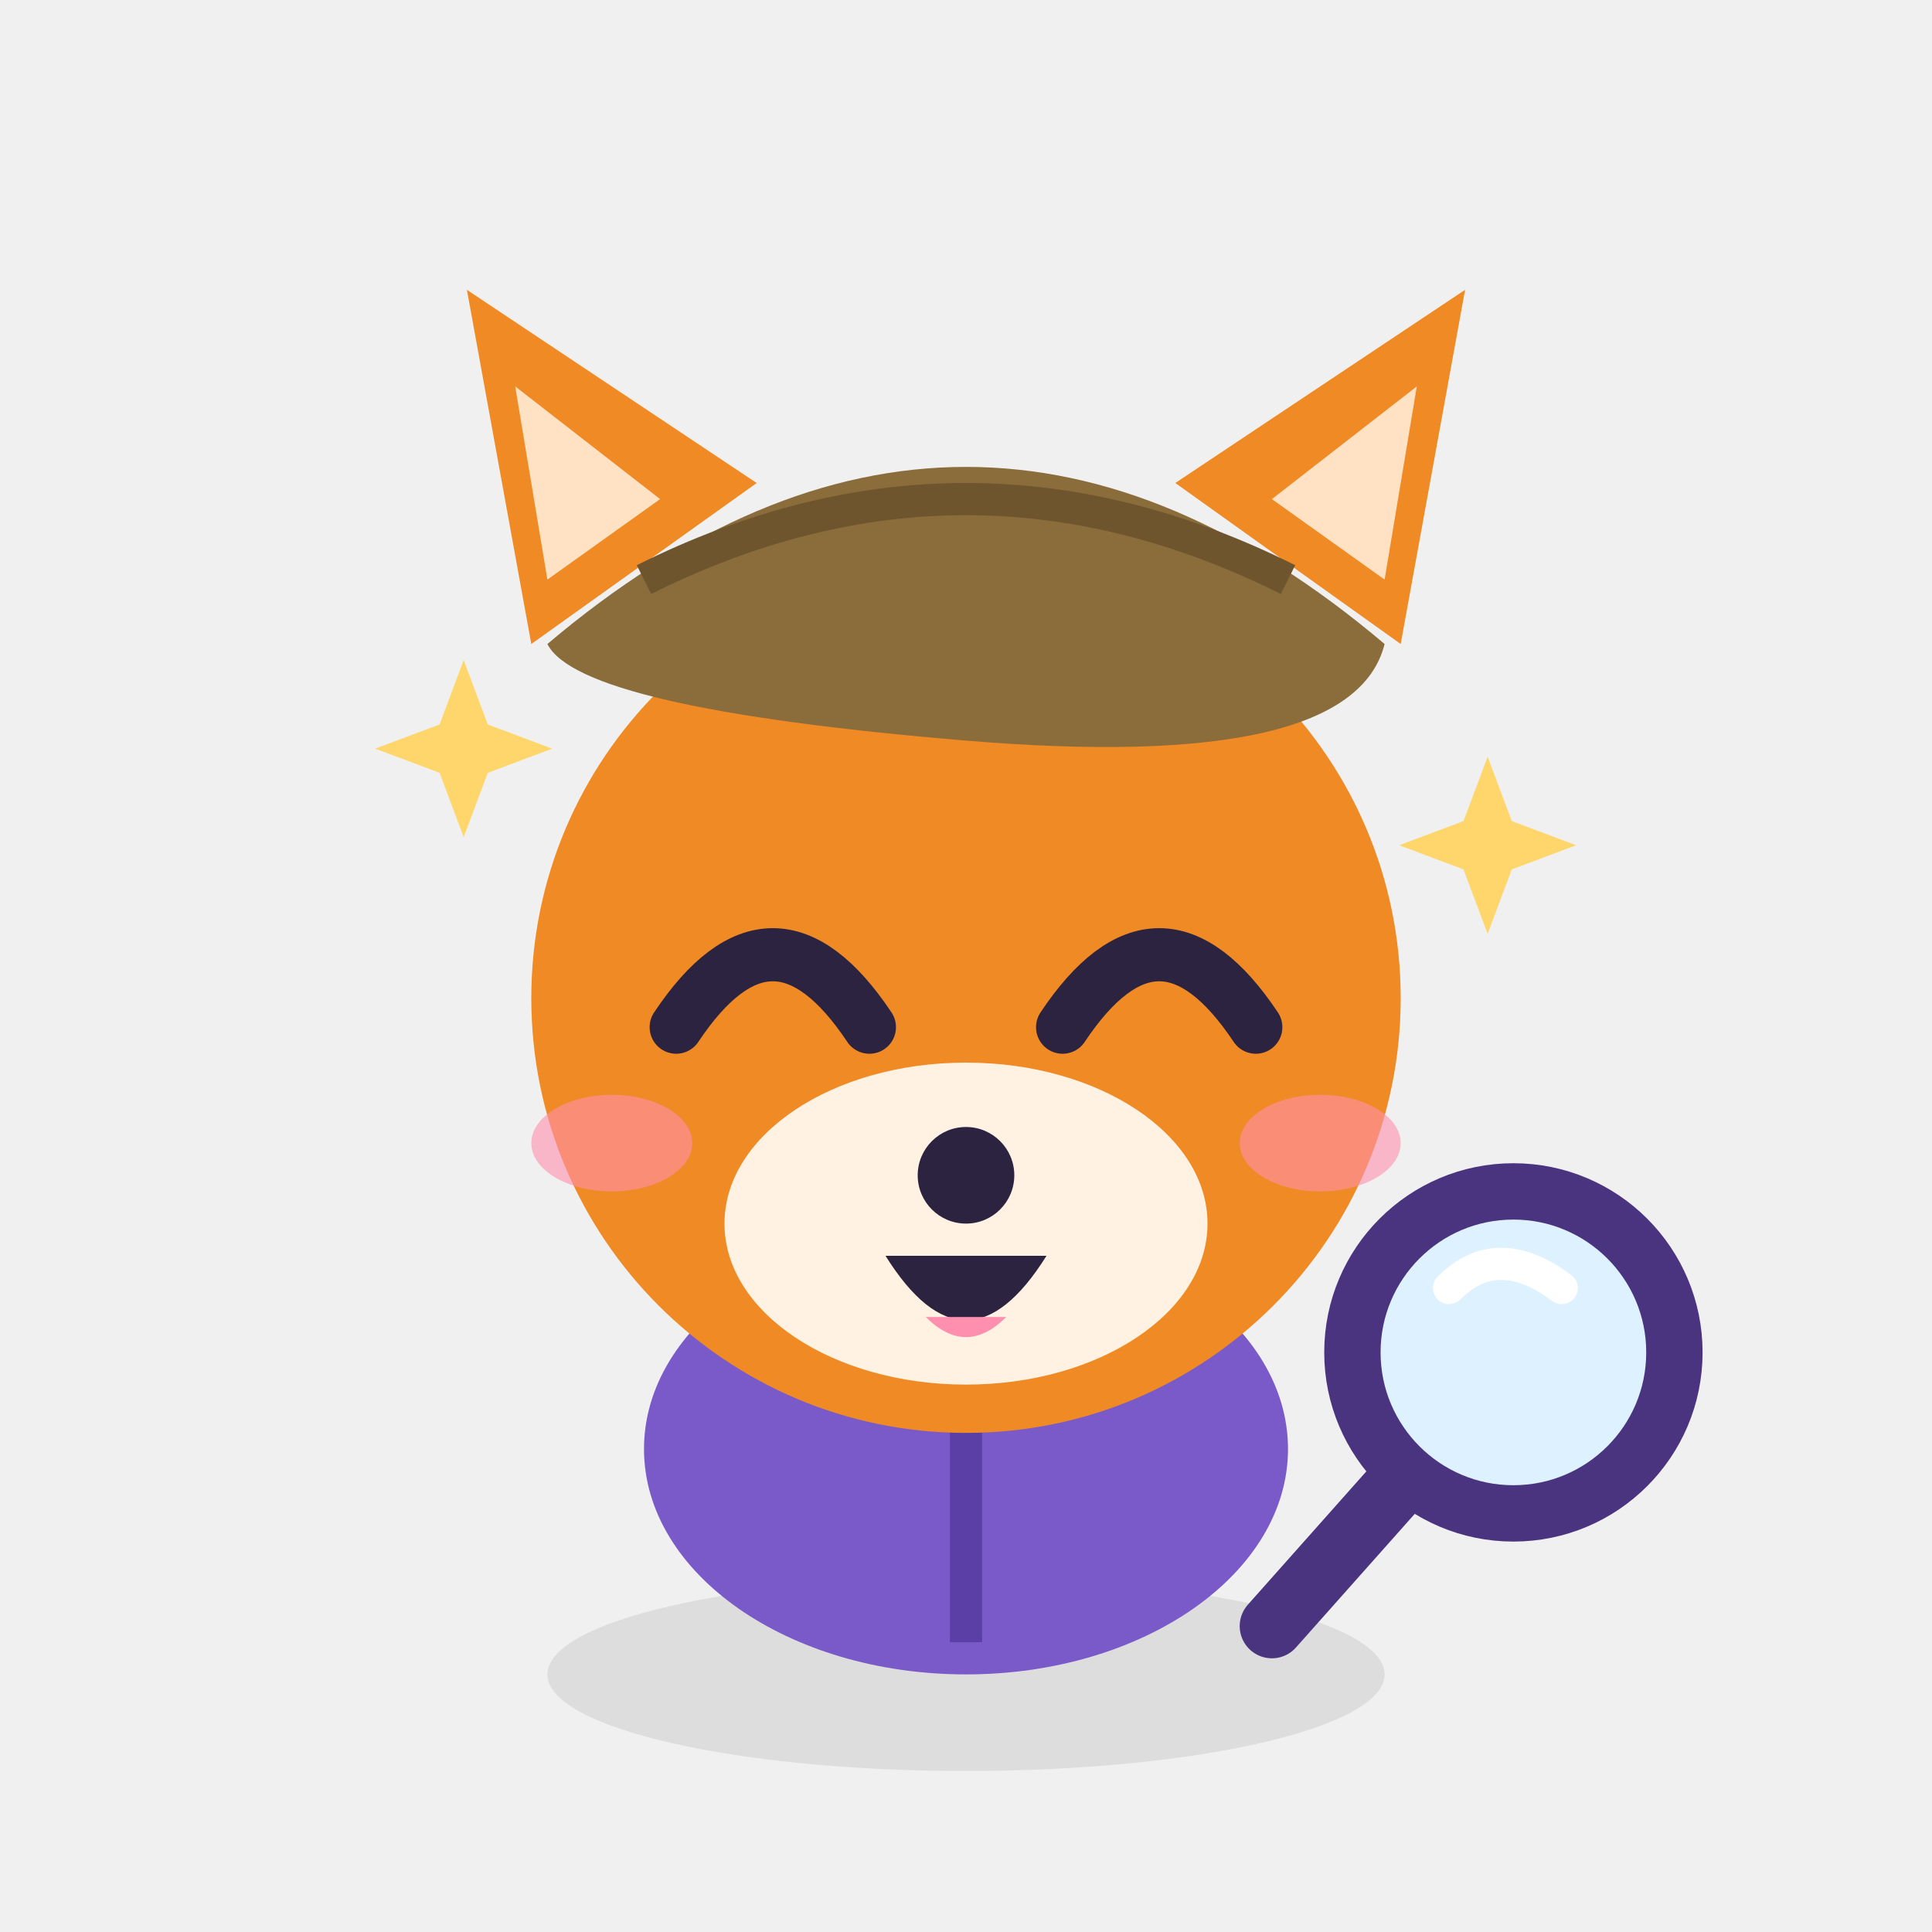
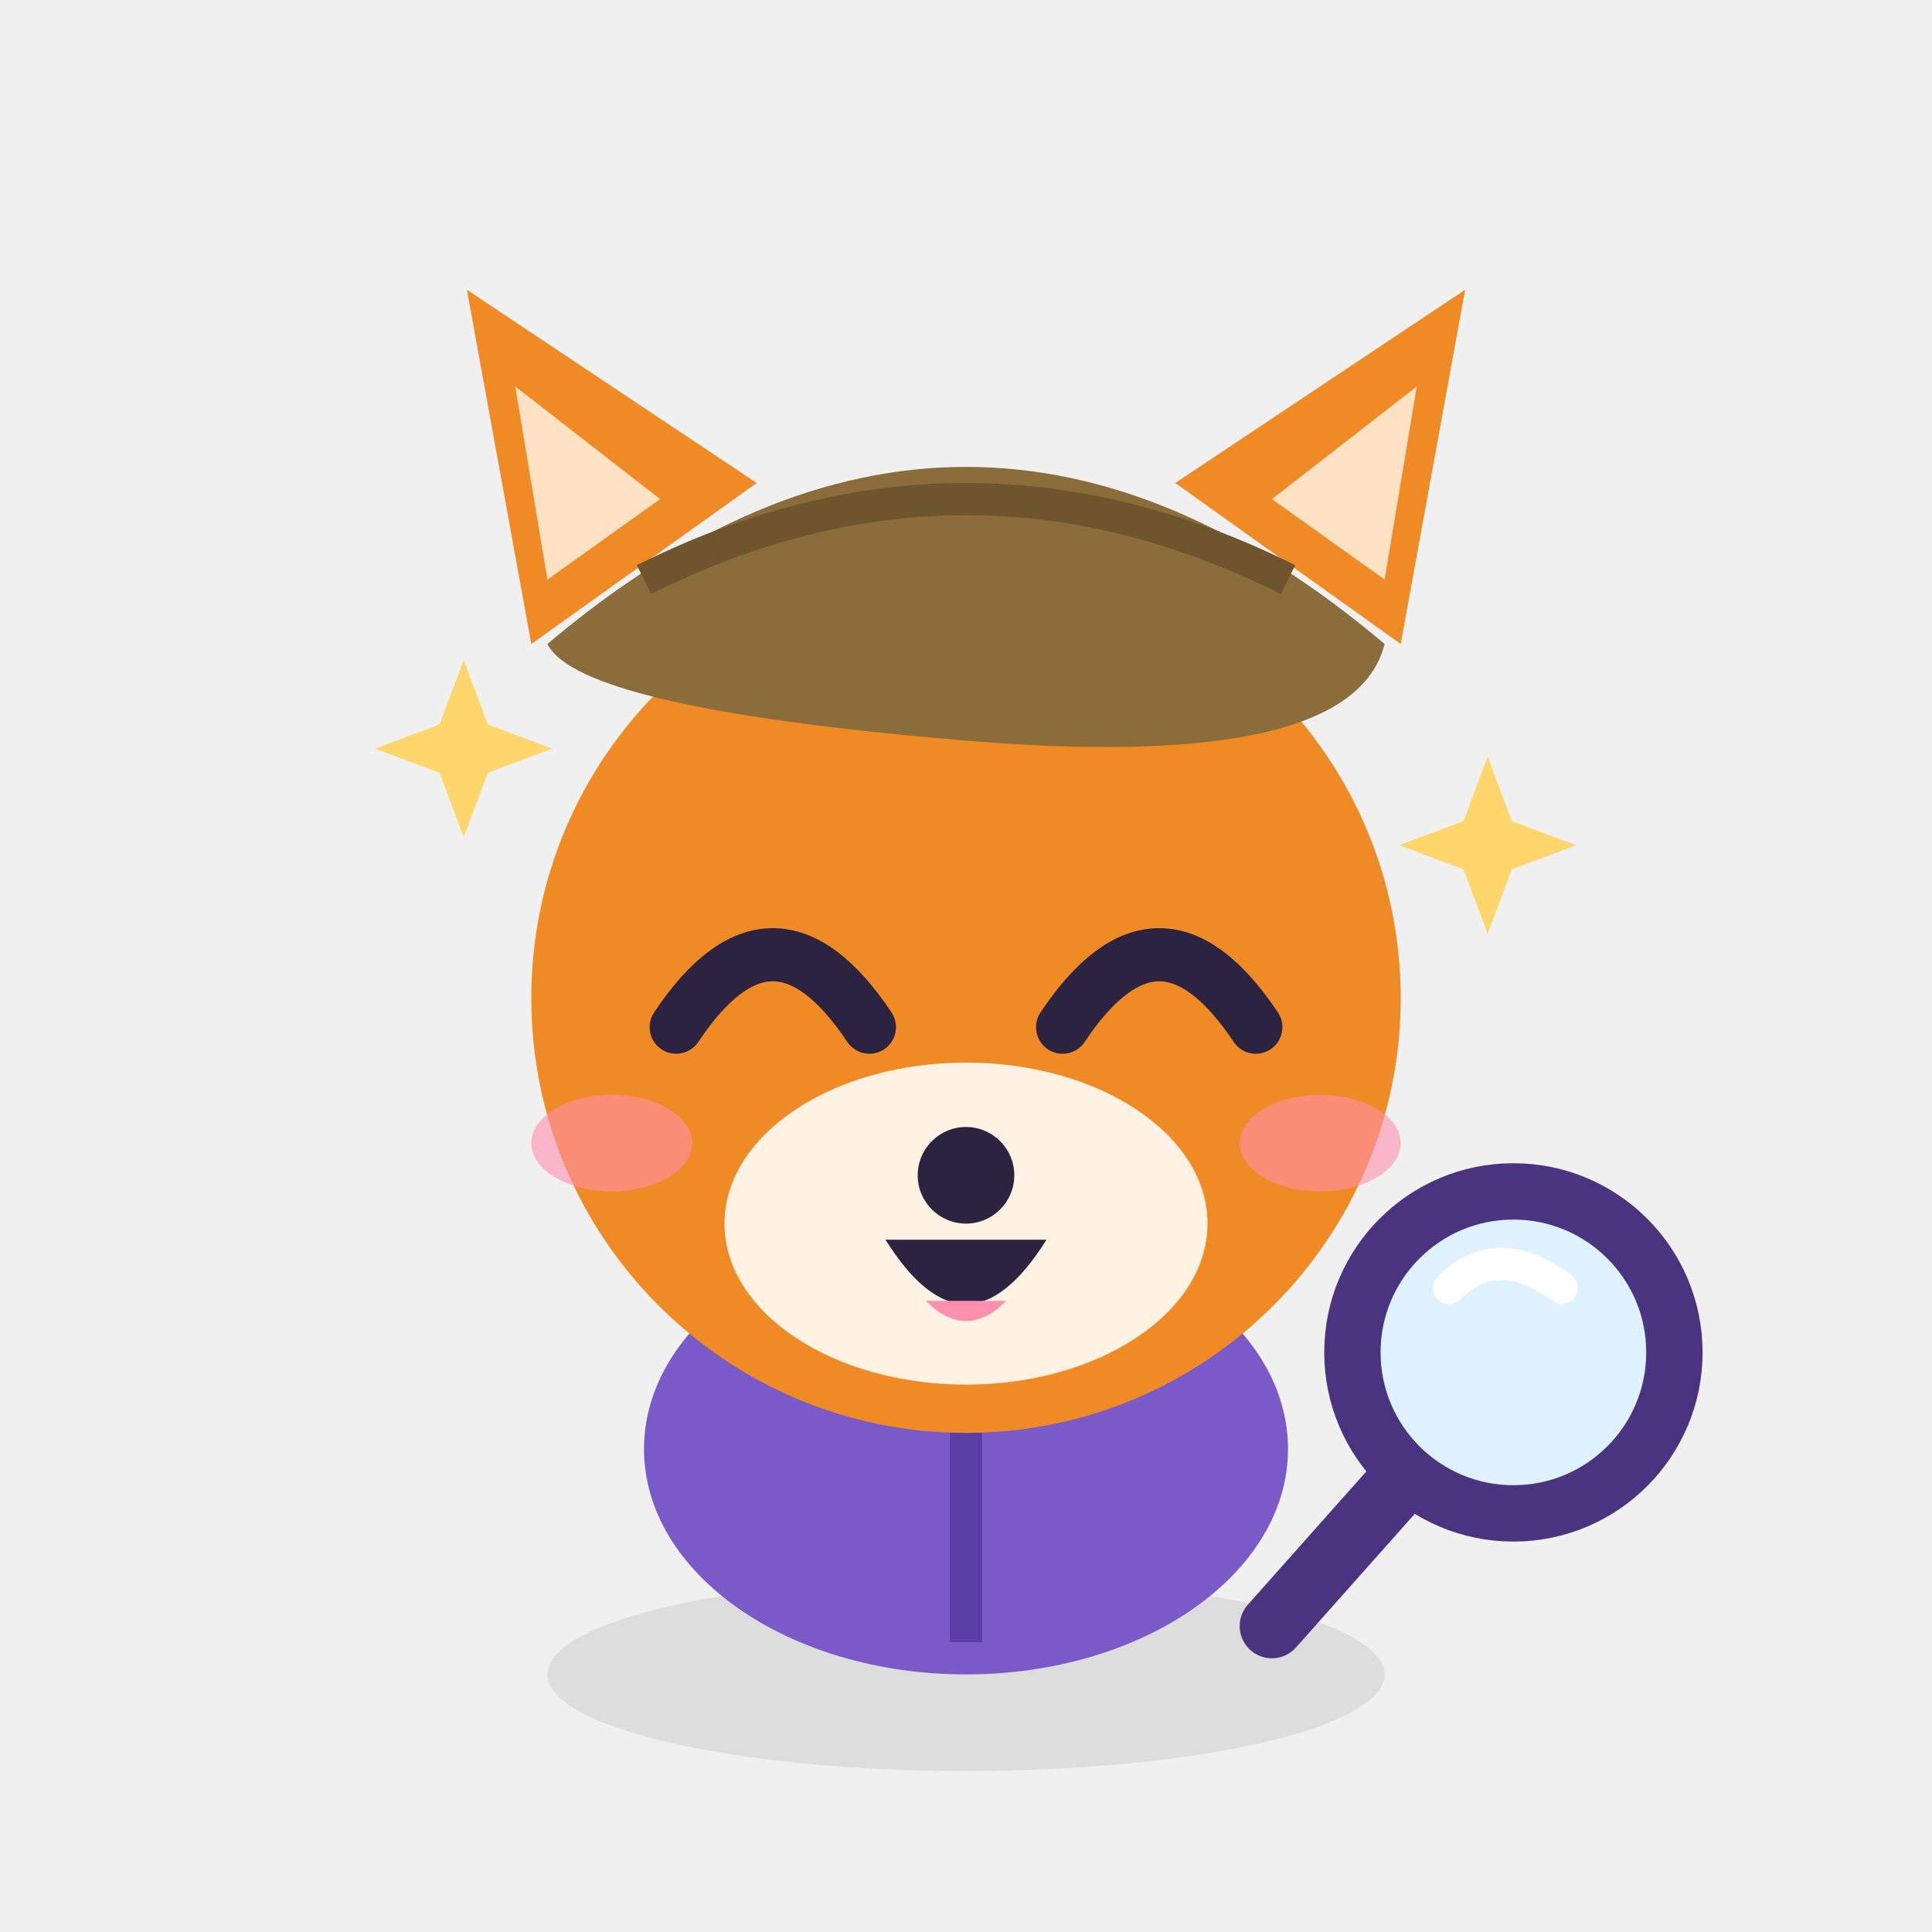
<svg xmlns="http://www.w3.org/2000/svg" viewBox="0 0 120 120">
  <ellipse cx="60" cy="104" rx="26" ry="6" fill="#000" opacity=".08" />
  <ellipse cx="60" cy="90" rx="20" ry="14" fill="#7A5AC9" />
  <path d="M60 78v24" stroke="#5B3FA6" stroke-width="2" />
  <path d="M33 40l-4-22 18 12zM87 40l4-22-18 12z" fill="#F08A24" />
  <path d="M34 36l-2-12 9 7zM86 36l2-12-9 7z" fill="#FFE2C4" />
  <circle cx="60" cy="62" r="27" fill="#F08A24" />
  <ellipse cx="60" cy="76" rx="15" ry="10" fill="#FFF2E2" />
  <ellipse cx="38" cy="71" rx="5" ry="3" fill="#FF8FAE" opacity=".6" />
  <ellipse cx="82" cy="71" rx="5" ry="3" fill="#FF8FAE" opacity=".6" />
  <path d="M34 40q26-22 52 0q-2 8-26 6t-26-6z" fill="#8A6D3B" />
  <path d="M40 36q20-10 40 0" stroke="#6E552D" stroke-width="2" fill="none" />
  <circle cx="60" cy="73" r="3" fill="#2B2340" />
+   <path d="M55 77q5 8 10 0z" fill="#2B2340" />
+   <path d="M57.5 80.8q2.5 2.5 5 0" fill="#FF8FAE" />
  <path d="M42 63.8q6 -9 12 0" stroke="#2B2340" stroke-width="3.3" fill="none" stroke-linecap="round" />
  <path d="M66 63.8q6 -9 12 0" stroke="#2B2340" stroke-width="3.3" fill="none" stroke-linecap="round" />
  <circle cx="94" cy="84" r="10" fill="#DDF1FF" stroke="#4A3480" stroke-width="3.5" />
  <path d="M87 92l-8 9" stroke="#4A3480" stroke-width="4" stroke-linecap="round" />
  <path d="M90 80q3-3 7 0" stroke="#fff" stroke-width="2" fill="none" stroke-linecap="round" />
-   <path d="M55 78q5 8 10 0z" fill="#2B2340" />
-   <path d="M57.5 81.8q2.5 2.5 5 0" fill="#FF8FAE" />
  <path d="M28.8 41l1.5 4 4 1.5-4 1.5-1.5 4-1.5-4-4-1.5 4-1.5z" fill="#FFD66B" />
  <path d="M92.4 47l1.5 4 4 1.5-4 1.5-1.5 4-1.5-4-4-1.5 4-1.5z" fill="#FFD66B" />
</svg>
